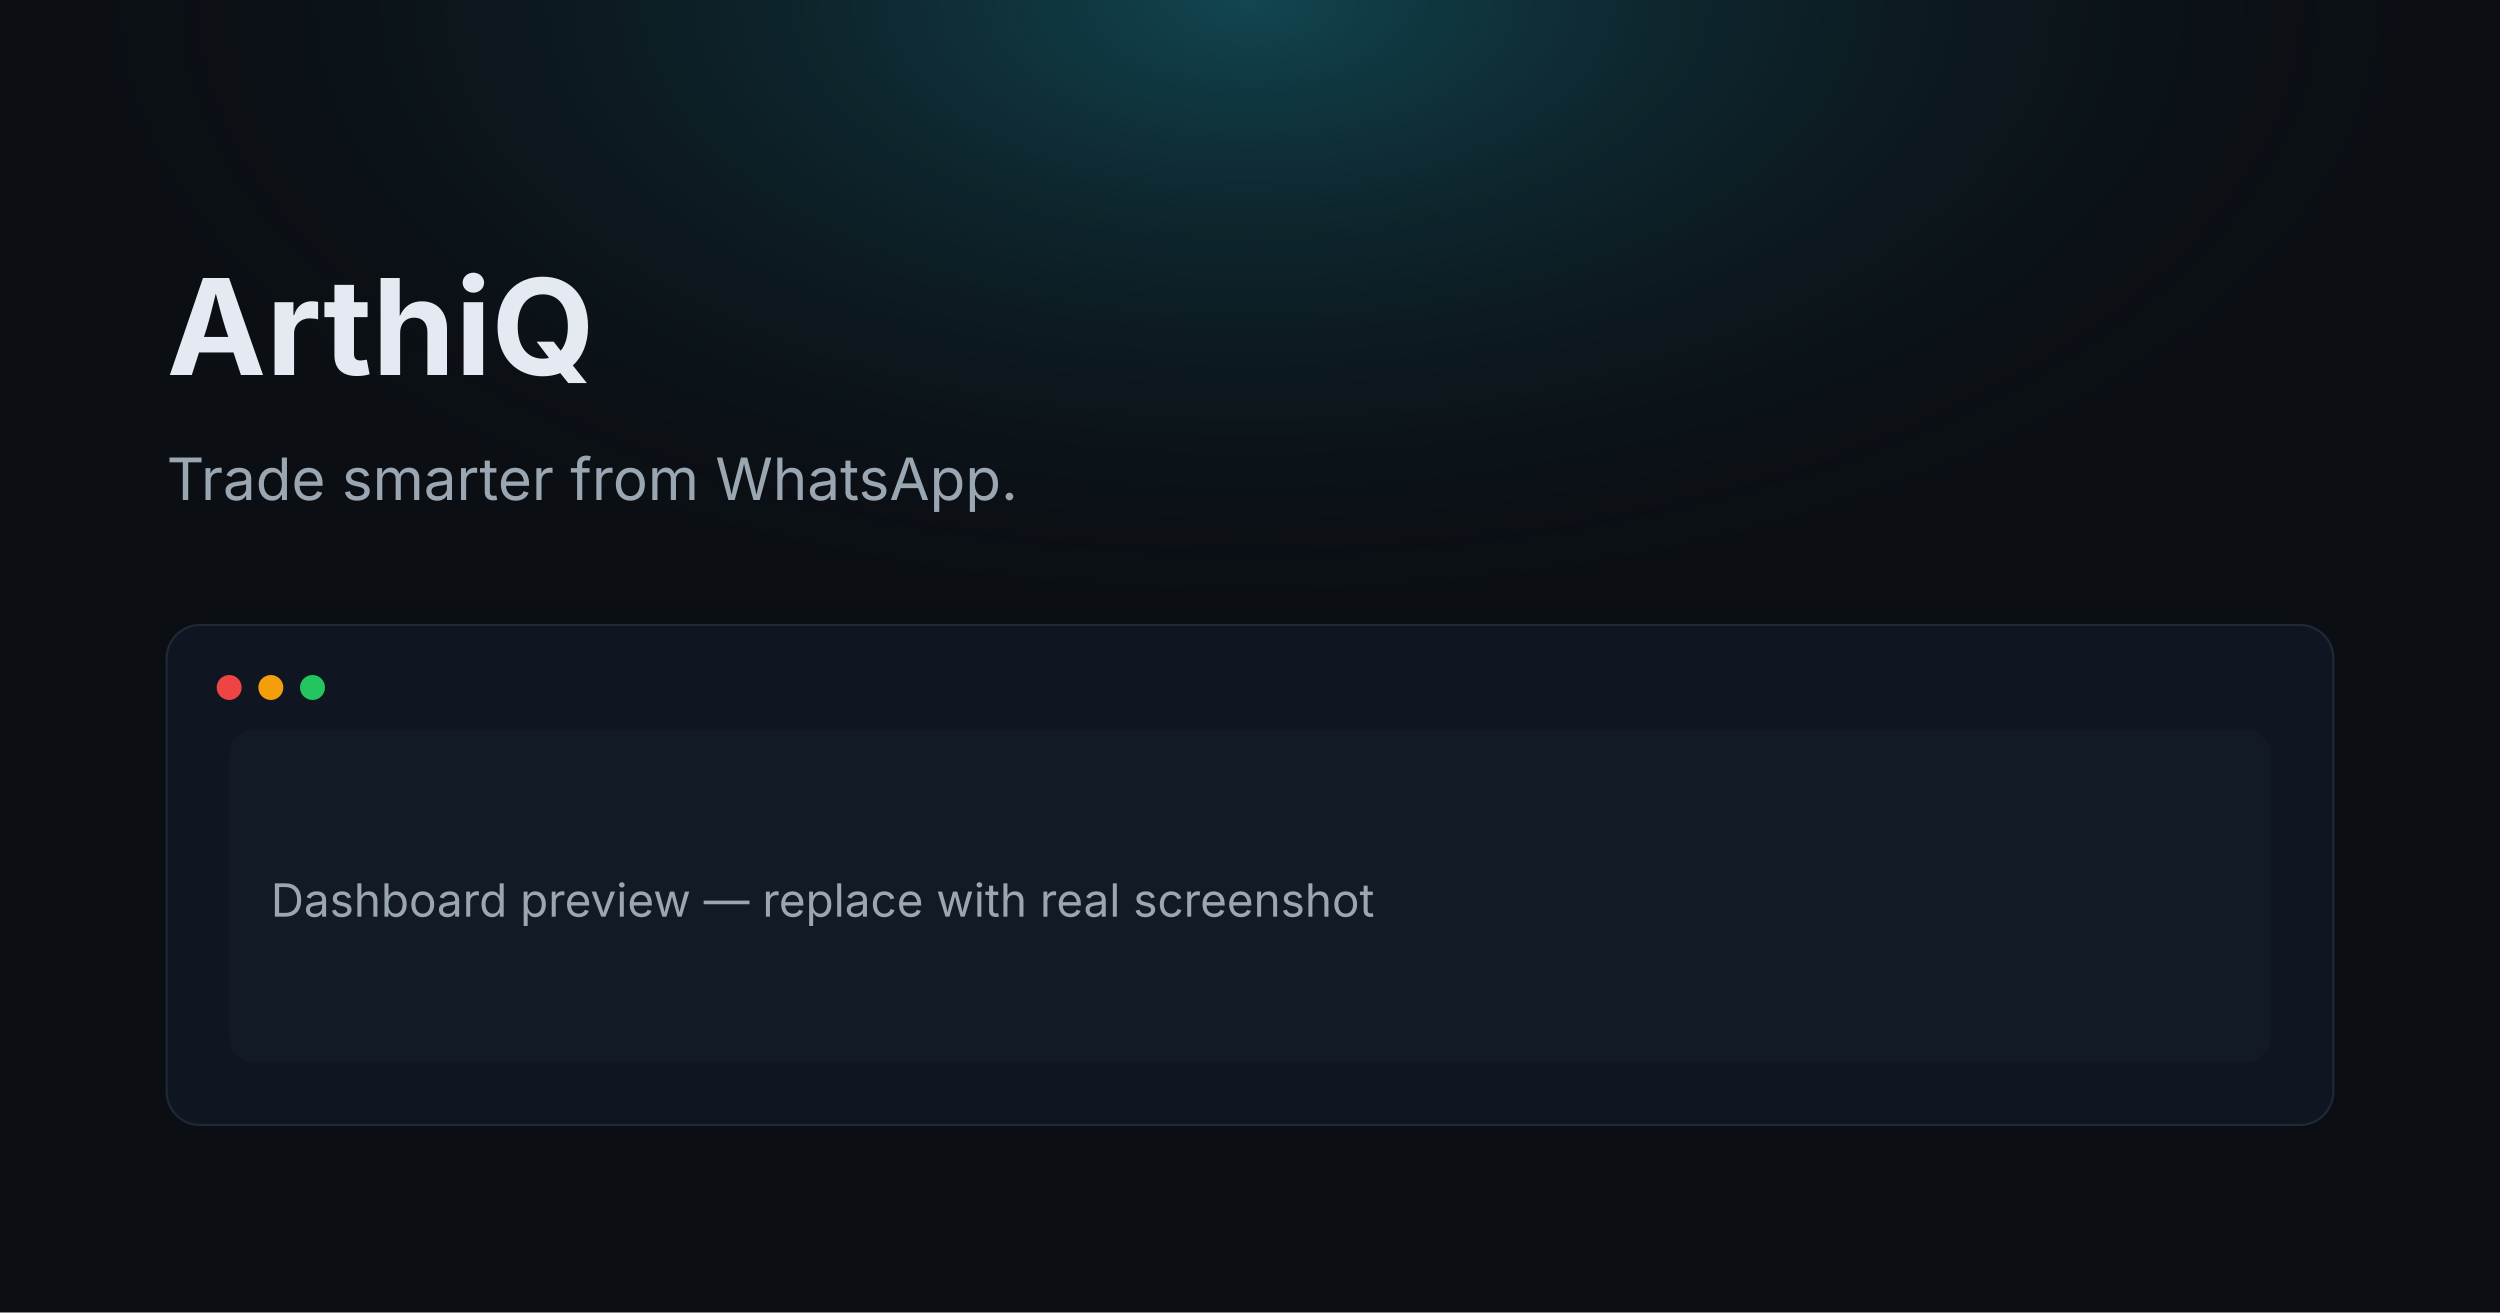
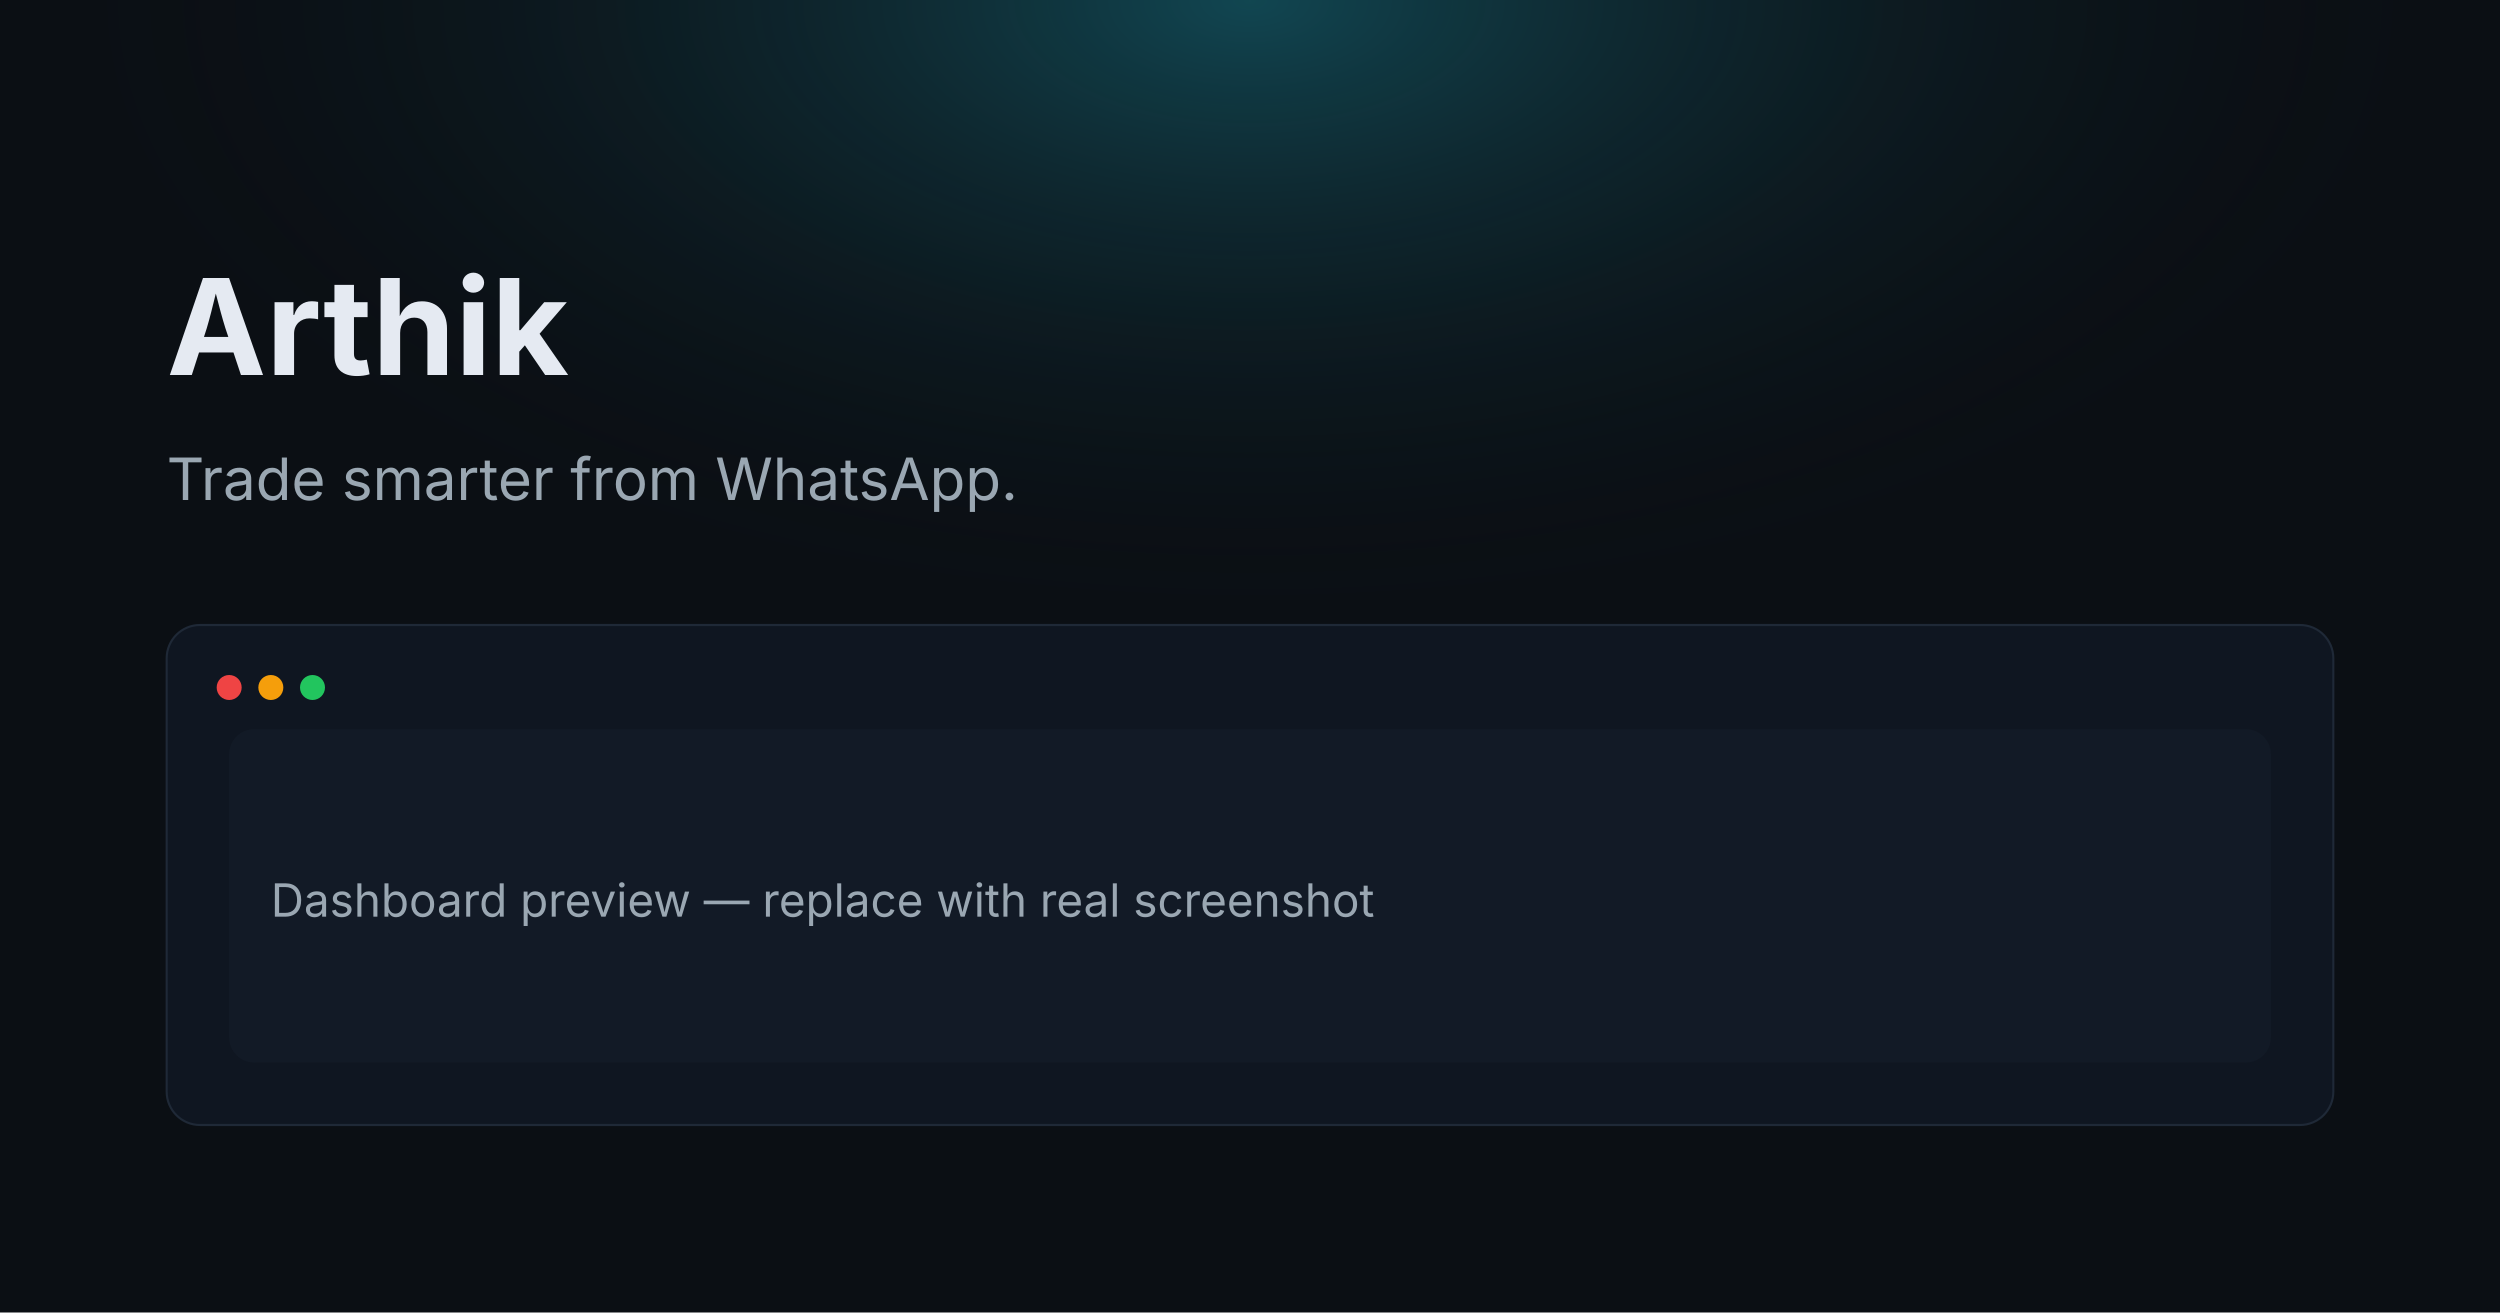
<svg xmlns="http://www.w3.org/2000/svg" viewBox="0 0 1200 630" fill="none">
  <rect width="1200" height="630" fill="#0B0F14" />
  <defs>
    <radialGradient id="g" cx="50%" cy="0%" r="80%">
      <stop offset="0%" stop-color="#22D3EE" stop-opacity="0.28" />
      <stop offset="60%" stop-color="#0B0F14" stop-opacity="0" />
    </radialGradient>
  </defs>
  <rect width="1200" height="630" fill="url(#g)" />
  <text x="80" y="180" fill="#E5EAF2" font-family="Inter, system-ui, -apple-system" font-size="64" font-weight="700">
-     ArthiQ
+     Arthik
  </text>
  <text x="80" y="240" fill="#9AA7B2" font-family="Inter, system-ui, -apple-system" font-size="28">
    Trade smarter from WhatsApp.
  </text>
  <rect x="80" y="300" width="1040" height="240" rx="16" fill="#0F1621" stroke="#1f2937" />
  <circle cx="110" cy="330" r="6" fill="#ef4444" />
  <circle cx="130" cy="330" r="6" fill="#f59e0b" />
  <circle cx="150" cy="330" r="6" fill="#22c55e" />
  <rect x="110" y="350" width="980" height="160" rx="12" fill="#121A26" />
  <text x="130" y="440" fill="#9AA7B2" font-family="Inter, system-ui, -apple-system" font-size="22">
    Dashboard preview — replace with real screenshot
  </text>
</svg>
